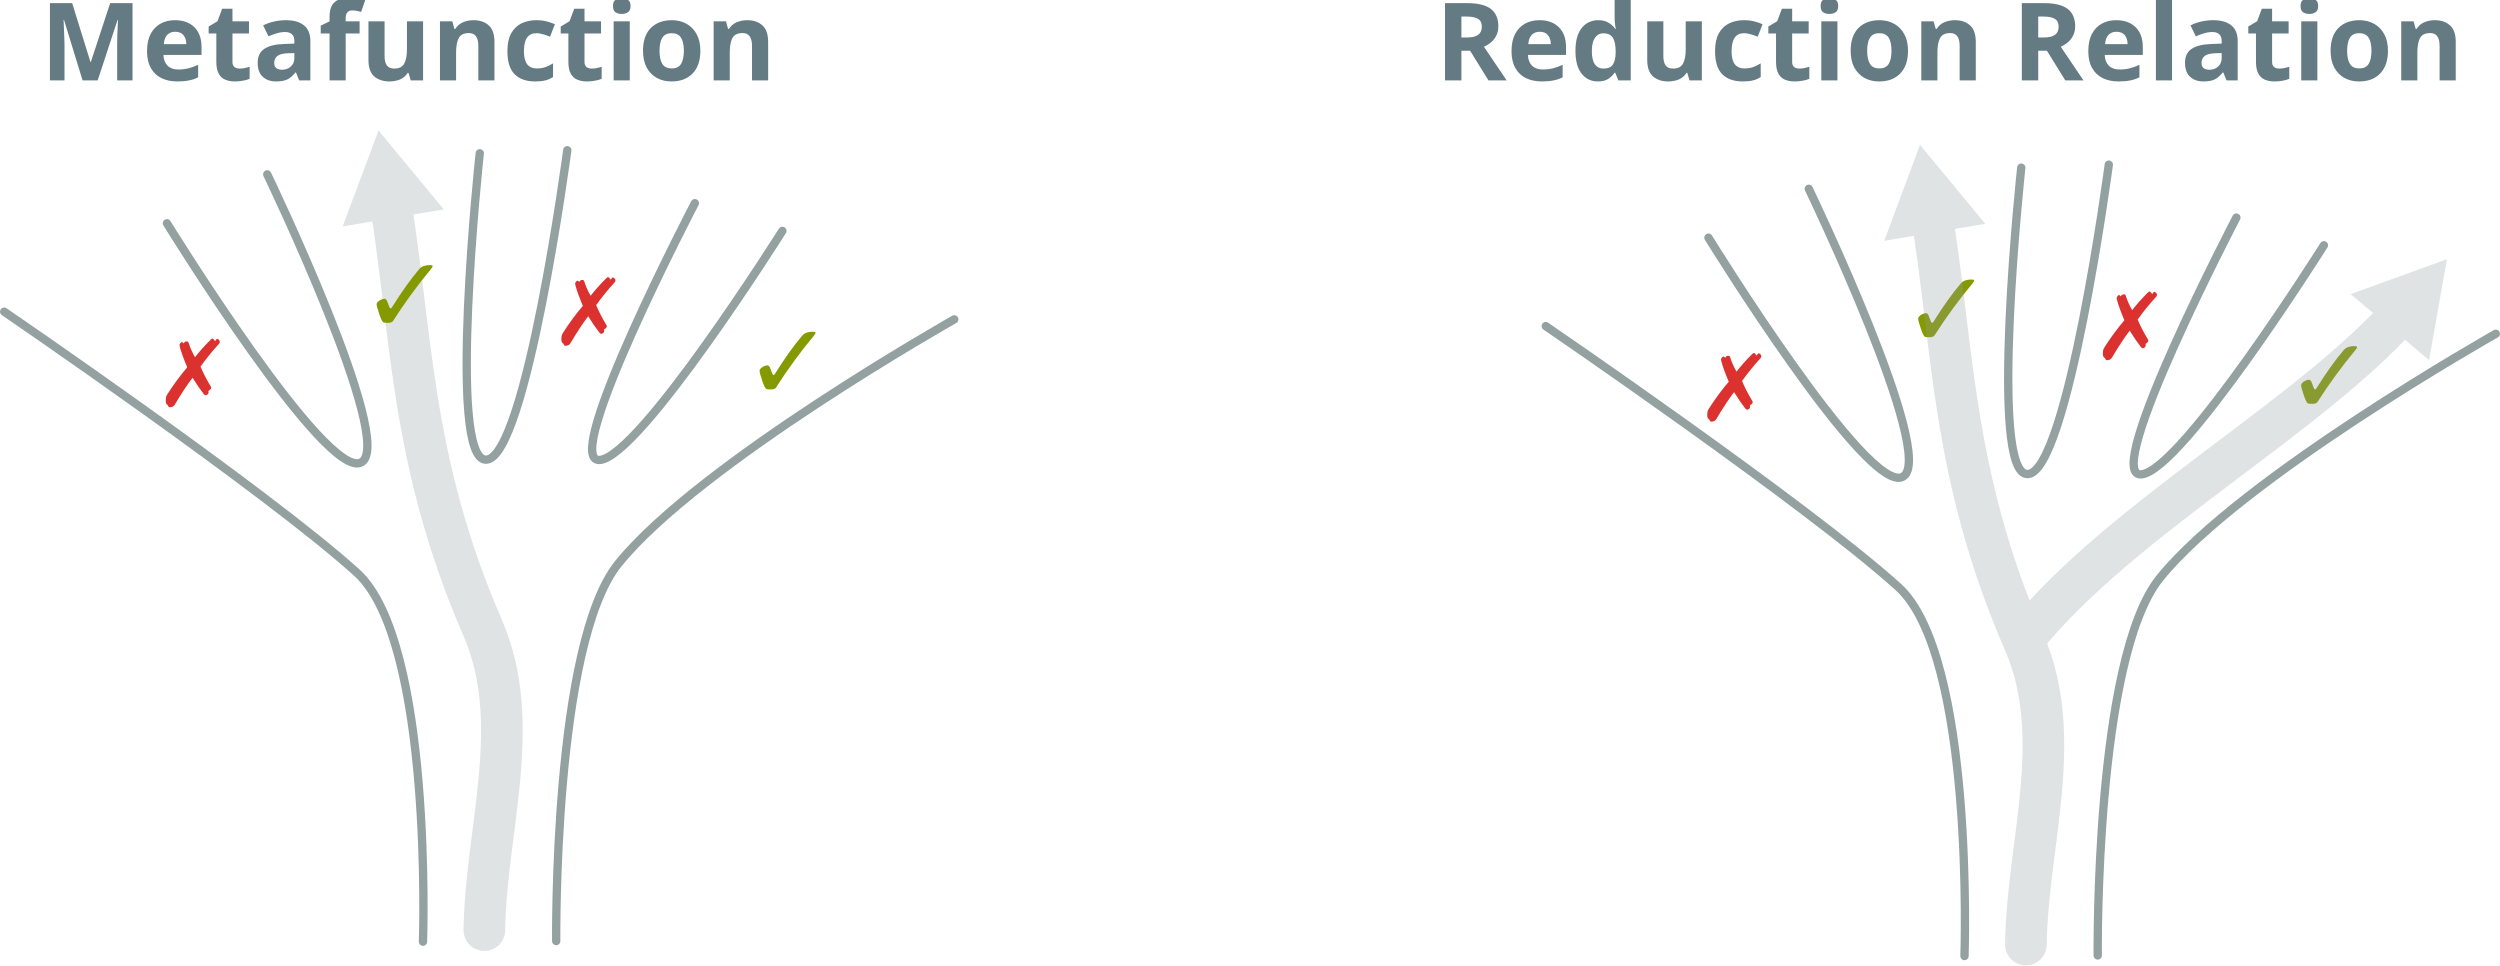
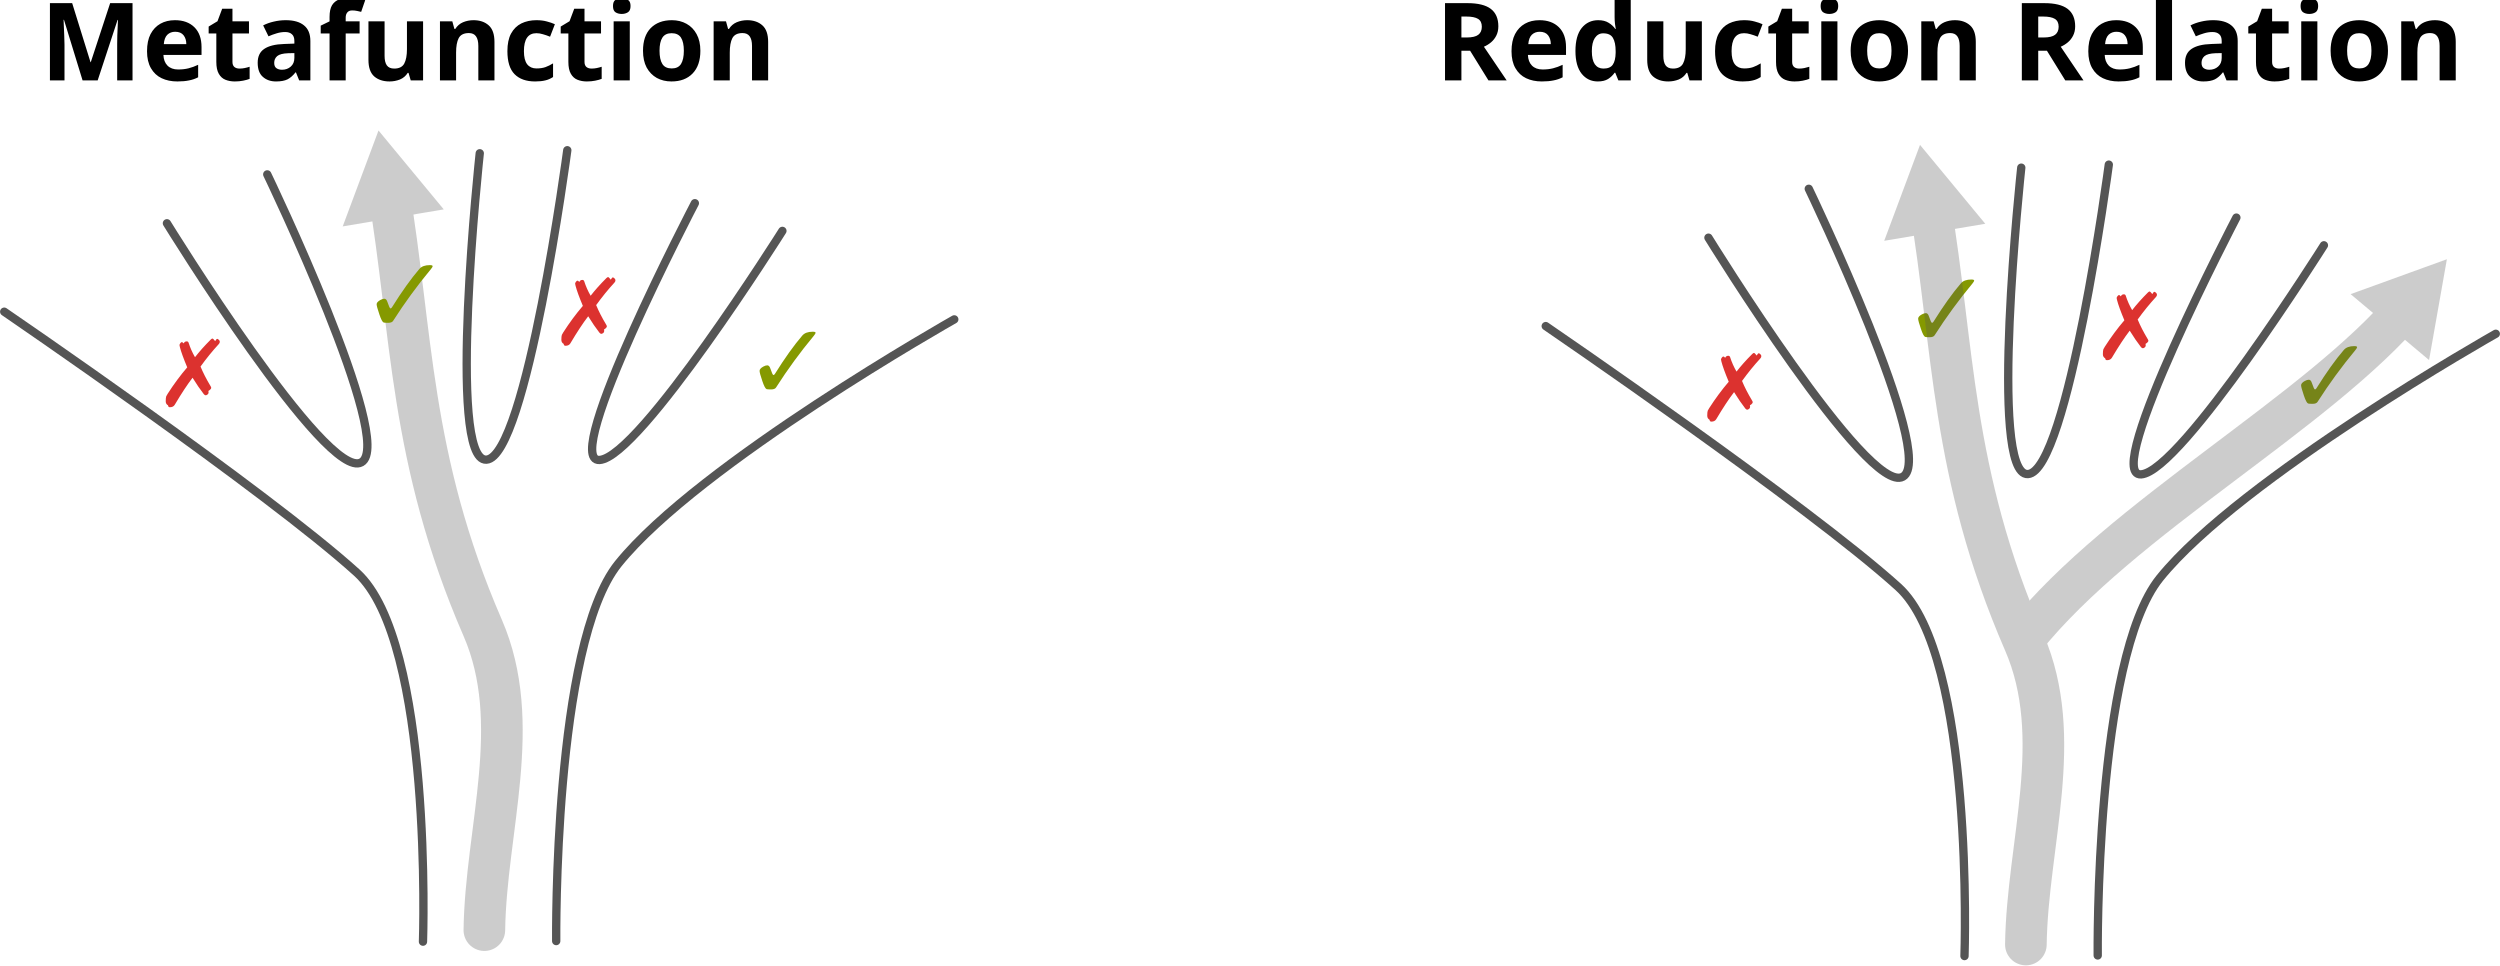
<svg xmlns="http://www.w3.org/2000/svg" xmlns:xlink="http://www.w3.org/1999/xlink" width="300.307" height="115.994" viewBox="0 0 300.307 115.994" version="1.1" id="svg8">
  <defs id="defs2">
    <marker style="overflow:visible" id="marker2338" refX="0" refY="0" orient="auto">
-       <path transform="scale(0.2)" style="fill:#93a1a1;fill-opacity:1;fill-rule:evenodd;stroke:#93a1a1;stroke-width:1pt;stroke-opacity:1" d="M 5.77,0 -2.88,5 V -5 Z" id="path2336" />
+       <path transform="scale(0.2)" style="fill:#555555;fill-opacity:1;fill-rule:evenodd;stroke:#555555;stroke-width:1pt;stroke-opacity:1" d="M 5.77,0 -2.88,5 V -5 Z" id="path2336" />
    </marker>
    <marker orient="auto" refY="0" refX="0" id="marker2278" style="overflow:visible">
-       <path id="path2276" d="M 5.77,0 -2.88,5 V -5 Z" style="fill:#93a1a1;fill-opacity:1;fill-rule:evenodd;stroke:#93a1a1;stroke-width:1pt;stroke-opacity:1" transform="scale(0.2)" />
+       <path id="path2276" d="M 5.77,0 -2.88,5 V -5 Z" style="fill:#555555;fill-opacity:1;fill-rule:evenodd;stroke:#555555;stroke-width:1pt;stroke-opacity:1" transform="scale(0.2)" />
    </marker>
    <marker style="overflow:visible" id="marker1172" refX="0" refY="0" orient="auto">
-       <path transform="scale(0.2)" style="fill:#93a1a1;fill-opacity:1;fill-rule:evenodd;stroke:#93a1a1;stroke-width:1pt;stroke-opacity:1" d="M 5.77,0 -2.88,5 V -5 Z" id="path1170" />
+       <path transform="scale(0.2)" style="fill:#555555;fill-opacity:1;fill-rule:evenodd;stroke:#555555;stroke-width:1pt;stroke-opacity:1" d="M 5.77,0 -2.88,5 V -5 Z" id="path1170" />
    </marker>
  </defs>
  <g id="layer1" transform="translate(-3.603975,-85.19629)">
-     <text xml:space="preserve" style="font-style:normal;font-variant:normal;font-weight:bold;font-stretch:normal;font-size:13px;line-height:1.25;font-family:Charter;-inkscape-font-specification:'Charter Bold';text-align:center;letter-spacing:0px;word-spacing:0px;text-anchor:middle;fill:#657b83;fill-opacity:1;stroke:none" x="61.09" y="94.855" id="text12">
+     <text xml:space="preserve" style="font-style:normal;font-variant:normal;font-weight:bold;font-stretch:normal;font-size:13px;line-height:1.25;font-family:Charter;-inkscape-font-specification:'Charter Bold';text-align:center;letter-spacing:0px;word-spacing:0px;text-anchor:middle;fill:#000000;fill-opacity:1;stroke:none" x="61.09" y="94.855" id="text12">
      <tspan id="tspan10" x="61.09" y="94.855">Metafunction</tspan>
    </text>
-     <text id="text16" y="94.855" x="246.241" style="font-style:normal;font-variant:normal;font-weight:bold;font-stretch:normal;font-size:13px;line-height:1.25;font-family:Charter;-inkscape-font-specification:'Charter Bold';text-align:center;letter-spacing:0px;word-spacing:0px;text-anchor:middle;fill:#657b83;fill-opacity:1;stroke:none" xml:space="preserve">
+     <text id="text16" y="94.855" x="246.241" style="font-style:normal;font-variant:normal;font-weight:bold;font-stretch:normal;font-size:13px;line-height:1.25;font-family:Charter;-inkscape-font-specification:'Charter Bold';text-align:center;letter-spacing:0px;word-spacing:0px;text-anchor:middle;fill:#000000;fill-opacity:1;stroke:none" xml:space="preserve">
      <tspan y="94.855" x="246.241" id="tspan14">Reduction Relation</tspan>
    </text>
    <g id="g3056" transform="translate(-44.33848)">
      <g style="opacity:0.3" id="g2544">
-         <path id="path1168" d="m 106.125,196.926 c 0.171,-12.102 4.774,-24.845 -0.199,-36.306 -8.852,-20.403 -8.416,-35.41 -11.337,-52.746" style="opacity:1;vector-effect:none;fill:none;fill-opacity:1;fill-rule:nonzero;stroke:#93a1a1;stroke-width:5;stroke-linecap:round;stroke-linejoin:miter;stroke-miterlimit:4;stroke-dasharray:none;stroke-dashoffset:0;stroke-opacity:1;marker-end:url(#marker1172);paint-order:normal" />
+         <path id="path1168" d="m 106.125,196.926 c 0.171,-12.102 4.774,-24.845 -0.199,-36.306 -8.852,-20.403 -8.416,-35.41 -11.337,-52.746" style="opacity:1;vector-effect:none;fill:none;fill-opacity:1;fill-rule:nonzero;stroke:#555555;stroke-width:5;stroke-linecap:round;stroke-linejoin:miter;stroke-miterlimit:4;stroke-dasharray:none;stroke-dashoffset:0;stroke-opacity:1;marker-end:url(#marker1172);paint-order:normal" />
      </g>
      <g id="g2094">
-         <path style="opacity:1;vector-effect:none;fill:none;fill-opacity:1;fill-rule:nonzero;stroke:#93a1a1;stroke-width:1;stroke-linecap:round;stroke-linejoin:miter;stroke-miterlimit:4;stroke-dasharray:none;stroke-dashoffset:0;stroke-opacity:1;paint-order:normal" d="m 98.752,198.31 c 0,0 1.236,-36.021 -7.956,-44.336 -10.828,-9.795 -42.347,-31.335 -42.347,-31.335" id="path20" />
-         <path id="path22" d="m 114.755,198.238 c 0,0 -0.359,-35.631 7.459,-45.331 9.709,-12.045 40.358,-29.346 40.358,-29.346" style="opacity:1;vector-effect:none;fill:none;fill-opacity:1;fill-rule:nonzero;stroke:#93a1a1;stroke-width:1;stroke-linecap:round;stroke-linejoin:miter;stroke-miterlimit:4;stroke-dasharray:none;stroke-dashoffset:0;stroke-opacity:1;paint-order:normal" />
-         <path style="opacity:1;vector-effect:none;fill:none;fill-opacity:1;fill-rule:nonzero;stroke:#93a1a1;stroke-width:1;stroke-linecap:round;stroke-linejoin:miter;stroke-miterlimit:4;stroke-dasharray:none;stroke-dashoffset:0;stroke-opacity:1;paint-order:normal" d="m 67.994,112.018 c 0,0 19.168,31.085 23.36,28.712 4.192,-2.373 -11.308,-34.586 -11.308,-34.586" id="path24" />
-         <path id="path26" d="m 105.572,103.607 c 0,0 -4.01,37.095 0.798,36.807 4.809,-0.288 9.717,-37.171 9.717,-37.171" style="opacity:1;vector-effect:none;fill:none;fill-opacity:1;fill-rule:nonzero;stroke:#93a1a1;stroke-width:1;stroke-linecap:round;stroke-linejoin:miter;stroke-miterlimit:4;stroke-dasharray:none;stroke-dashoffset:0;stroke-opacity:1;paint-order:normal" />
-         <path style="opacity:1;vector-effect:none;fill:none;fill-opacity:1;fill-rule:nonzero;stroke:#93a1a1;stroke-width:1;stroke-linecap:round;stroke-linejoin:miter;stroke-miterlimit:4;stroke-dasharray:none;stroke-dashoffset:0;stroke-opacity:1;paint-order:normal" d="m 131.411,109.606 c 0,0 -16.258,31.132 -11.45,30.844 4.809,-0.288 21.965,-27.517 21.965,-27.517" id="path28" />
+         <path style="opacity:1;vector-effect:none;fill:none;fill-opacity:1;fill-rule:nonzero;stroke:#555555;stroke-width:1;stroke-linecap:round;stroke-linejoin:miter;stroke-miterlimit:4;stroke-dasharray:none;stroke-dashoffset:0;stroke-opacity:1;paint-order:normal" d="m 98.752,198.31 c 0,0 1.236,-36.021 -7.956,-44.336 -10.828,-9.795 -42.347,-31.335 -42.347,-31.335" id="path20" />
+         <path id="path22" d="m 114.755,198.238 c 0,0 -0.359,-35.631 7.459,-45.331 9.709,-12.045 40.358,-29.346 40.358,-29.346" style="opacity:1;vector-effect:none;fill:none;fill-opacity:1;fill-rule:nonzero;stroke:#555555;stroke-width:1;stroke-linecap:round;stroke-linejoin:miter;stroke-miterlimit:4;stroke-dasharray:none;stroke-dashoffset:0;stroke-opacity:1;paint-order:normal" />
+         <path style="opacity:1;vector-effect:none;fill:none;fill-opacity:1;fill-rule:nonzero;stroke:#555555;stroke-width:1;stroke-linecap:round;stroke-linejoin:miter;stroke-miterlimit:4;stroke-dasharray:none;stroke-dashoffset:0;stroke-opacity:1;paint-order:normal" d="m 67.994,112.018 c 0,0 19.168,31.085 23.36,28.712 4.192,-2.373 -11.308,-34.586 -11.308,-34.586" id="path24" />
+         <path id="path26" d="m 105.572,103.607 c 0,0 -4.01,37.095 0.798,36.807 4.809,-0.288 9.717,-37.171 9.717,-37.171" style="opacity:1;vector-effect:none;fill:none;fill-opacity:1;fill-rule:nonzero;stroke:#555555;stroke-width:1;stroke-linecap:round;stroke-linejoin:miter;stroke-miterlimit:4;stroke-dasharray:none;stroke-dashoffset:0;stroke-opacity:1;paint-order:normal" />
+         <path style="opacity:1;vector-effect:none;fill:none;fill-opacity:1;fill-rule:nonzero;stroke:#555555;stroke-width:1;stroke-linecap:round;stroke-linejoin:miter;stroke-miterlimit:4;stroke-dasharray:none;stroke-dashoffset:0;stroke-opacity:1;paint-order:normal" d="m 131.411,109.606 c 0,0 -16.258,31.132 -11.45,30.844 4.809,-0.288 21.965,-27.517 21.965,-27.517" id="path28" />
        <path style="font-style:normal;font-variant:normal;font-weight:normal;font-stretch:normal;font-size:medium;line-height:1.25;font-family:Charter;-inkscape-font-specification:Charter;text-align:center;letter-spacing:0px;word-spacing:0px;text-anchor:middle;fill:#859900;fill-opacity:1;stroke:none" id="path34" d="m 94.112,121.08 q 0.248,0 0.375,0.406 0.254,0.762 0.362,0.762 0.083,0 0.171,-0.127 1.784,-2.856 3.301,-4.621 0.394,-0.457 1.25,-0.457 0.203,0 0.273,0.038 0.07,0.038 0.07,0.095 0,0.089 -0.209,0.349 -2.45,2.945 -4.545,6.221 -0.146,0.229 -0.597,0.229 -0.457,0 -0.54,-0.038 -0.216,-0.095 -0.508,-0.971 -0.33,-0.971 -0.33,-1.219 0,-0.267 0.444,-0.514 0.273,-0.152 0.482,-0.152 z" />
        <path style="font-style:normal;font-variant:normal;font-weight:normal;font-stretch:normal;font-size:medium;line-height:1.25;font-family:Charter;-inkscape-font-specification:Charter;text-align:center;letter-spacing:0px;word-spacing:0px;text-anchor:middle;fill:#dc322f;fill-opacity:1;stroke:none;stroke-width:0.856" id="path41" d="m 73.455,125.861 q 0.054,0 0.141,0.087 0.092,0.087 0.19,0.228 0.158,-0.277 0.25,-0.277 0.082,0 0.223,0.147 0.087,0.092 0.087,0.207 0,0.147 -0.12,0.272 -1.131,1.228 -2.196,2.702 0.44,1.076 1.218,2.375 0.065,0.109 0.065,0.174 0,0.125 -0.163,0.261 l -0.174,0.12 q 0.022,0.065 0.022,0.174 0,0.163 -0.12,0.25 -0.141,0.098 -0.207,0.098 -0.141,0 -0.25,-0.141 -0.652,-0.837 -1.348,-1.968 -0.935,1.218 -2.142,3.251 -0.174,0.294 -0.587,0.294 -0.196,0 -0.217,-0.228 -0.277,-0.152 -0.277,-0.484 0,-0.435 0.06,-0.603 0.027,-0.076 0.174,-0.304 1.109,-1.729 2.348,-3.174 -0.663,-1.576 -0.881,-2.43 -0.049,-0.19 -0.049,-0.245 0,-0.076 0.098,-0.217 0.103,-0.141 0.19,-0.141 0.082,0 0.207,0.158 0.049,-0.092 0.12,-0.158 0.098,-0.087 0.25,-0.087 0.174,0 0.228,0.163 0.294,0.913 0.772,1.739 0.772,-1 1.881,-2.109 0.13,-0.13 0.207,-0.13 z" />
        <path style="font-style:normal;font-variant:normal;font-weight:normal;font-stretch:normal;font-size:medium;line-height:1.25;font-family:Charter;-inkscape-font-specification:Charter;text-align:center;letter-spacing:0px;word-spacing:0px;text-anchor:middle;fill:#dc322f;fill-opacity:1;stroke:none;stroke-width:0.856" d="m 120.98,118.479 q 0.054,0 0.141,0.087 0.092,0.087 0.19,0.228 0.158,-0.277 0.25,-0.277 0.082,0 0.223,0.147 0.087,0.092 0.087,0.207 0,0.147 -0.12,0.272 -1.131,1.228 -2.196,2.702 0.44,1.076 1.218,2.375 0.065,0.109 0.065,0.174 0,0.125 -0.163,0.261 l -0.174,0.12 q 0.022,0.065 0.022,0.174 0,0.163 -0.12,0.25 -0.141,0.098 -0.207,0.098 -0.141,0 -0.25,-0.141 -0.652,-0.837 -1.348,-1.968 -0.935,1.218 -2.142,3.251 -0.174,0.294 -0.587,0.294 -0.196,0 -0.217,-0.228 -0.277,-0.152 -0.277,-0.484 0,-0.435 0.06,-0.603 0.027,-0.076 0.174,-0.304 1.109,-1.729 2.348,-3.174 -0.663,-1.576 -0.881,-2.43 -0.049,-0.19 -0.049,-0.245 0,-0.076 0.098,-0.217 0.103,-0.141 0.19,-0.141 0.082,0 0.207,0.158 0.049,-0.092 0.12,-0.158 0.098,-0.087 0.25,-0.087 0.174,0 0.228,0.163 0.294,0.913 0.772,1.739 0.772,-1 1.881,-2.109 0.13,-0.13 0.207,-0.13 z" id="path44" />
        <path d="m 140.112,129.08 q 0.248,0 0.375,0.406 0.254,0.762 0.362,0.762 0.083,0 0.171,-0.127 1.784,-2.856 3.301,-4.621 0.394,-0.457 1.25,-0.457 0.203,0 0.273,0.038 0.07,0.038 0.07,0.095 0,0.089 -0.209,0.349 -2.45,2.945 -4.545,6.221 -0.146,0.229 -0.597,0.229 -0.457,0 -0.54,-0.038 -0.216,-0.095 -0.508,-0.971 -0.33,-0.971 -0.33,-1.219 0,-0.267 0.444,-0.514 0.273,-0.152 0.482,-0.152 z" id="path2083" style="font-style:normal;font-variant:normal;font-weight:normal;font-stretch:normal;font-size:medium;line-height:1.25;font-family:Charter;-inkscape-font-specification:Charter;text-align:center;letter-spacing:0px;word-spacing:0px;text-anchor:middle;fill:#859900;fill-opacity:1;stroke:none" />
      </g>
    </g>
    <g id="g3042" transform="translate(-6.167444)">
      <use transform="translate(147,1.72928)" height="100%" width="100%" id="use2260" xlink:href="#g2094" y="0" x="0" />
      <g transform="translate(147,-145)" style="opacity:0.3" id="g2529">
-         <path style="opacity:1;vector-effect:none;fill:none;fill-opacity:1;fill-rule:nonzero;stroke:#93a1a1;stroke-width:5;stroke-linecap:round;stroke-linejoin:miter;stroke-miterlimit:4;stroke-dasharray:none;stroke-dashoffset:0;stroke-opacity:1;marker-end:url(#marker2278);paint-order:normal" d="m 106.125,343.655 c 0.171,-12.102 4.774,-24.845 -0.199,-36.306 -8.852,-20.403 -8.416,-35.41 -11.337,-52.746" id="path2274" />
-         <path style="opacity:1;vector-effect:none;fill:none;fill-opacity:1;fill-rule:nonzero;stroke:#93a1a1;stroke-width:5;stroke-linecap:round;stroke-linejoin:miter;stroke-miterlimit:4;stroke-dasharray:none;stroke-dashoffset:0;stroke-opacity:1;marker-end:url(#marker2338);paint-order:normal" d="m 105.946,306.876 c 11.786,-14.639 35.228,-27.069 46.182,-40.102" id="path2328" />
+         <path style="opacity:1;vector-effect:none;fill:none;fill-opacity:1;fill-rule:nonzero;stroke:#555555;stroke-width:5;stroke-linecap:round;stroke-linejoin:miter;stroke-miterlimit:4;stroke-dasharray:none;stroke-dashoffset:0;stroke-opacity:1;marker-end:url(#marker2278);paint-order:normal" d="m 106.125,343.655 c 0.171,-12.102 4.774,-24.845 -0.199,-36.306 -8.852,-20.403 -8.416,-35.41 -11.337,-52.746" id="path2274" />
+         <path style="opacity:1;vector-effect:none;fill:none;fill-opacity:1;fill-rule:nonzero;stroke:#555555;stroke-width:5;stroke-linecap:round;stroke-linejoin:miter;stroke-miterlimit:4;stroke-dasharray:none;stroke-dashoffset:0;stroke-opacity:1;marker-end:url(#marker2338);paint-order:normal" d="m 105.946,306.876 c 11.786,-14.639 35.228,-27.069 46.182,-40.102" id="path2328" />
      </g>
    </g>
  </g>
</svg>
